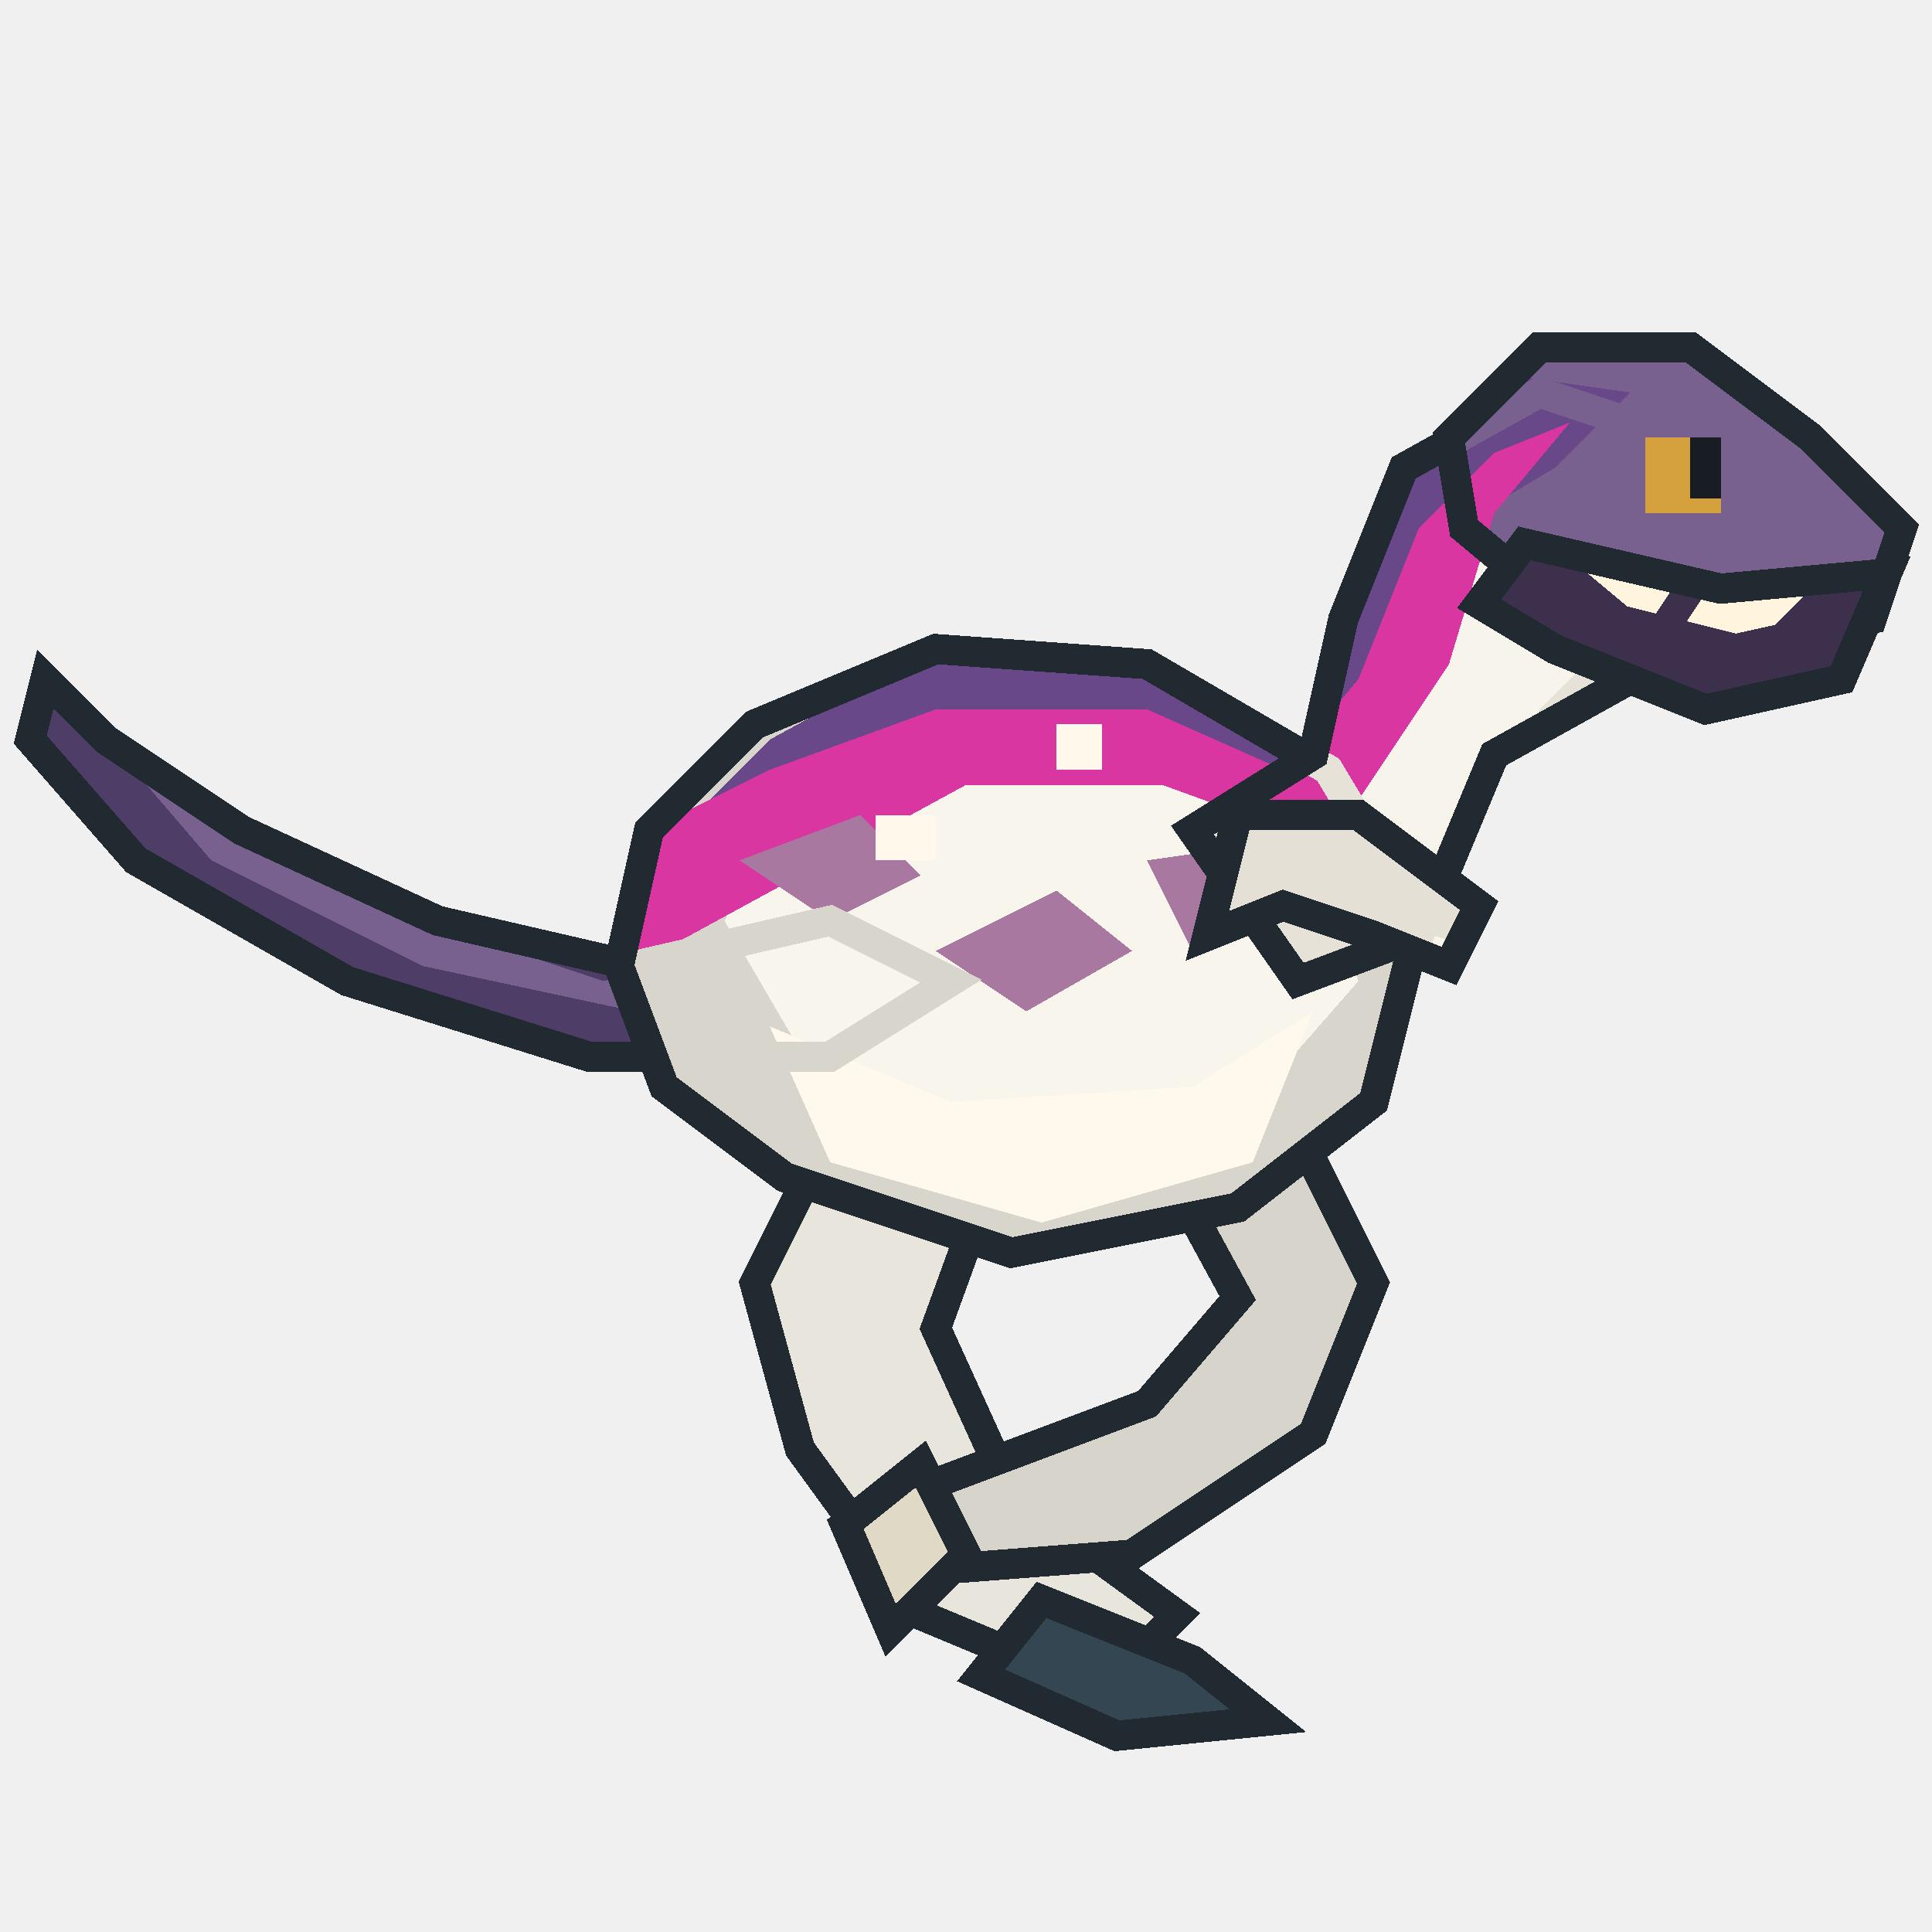
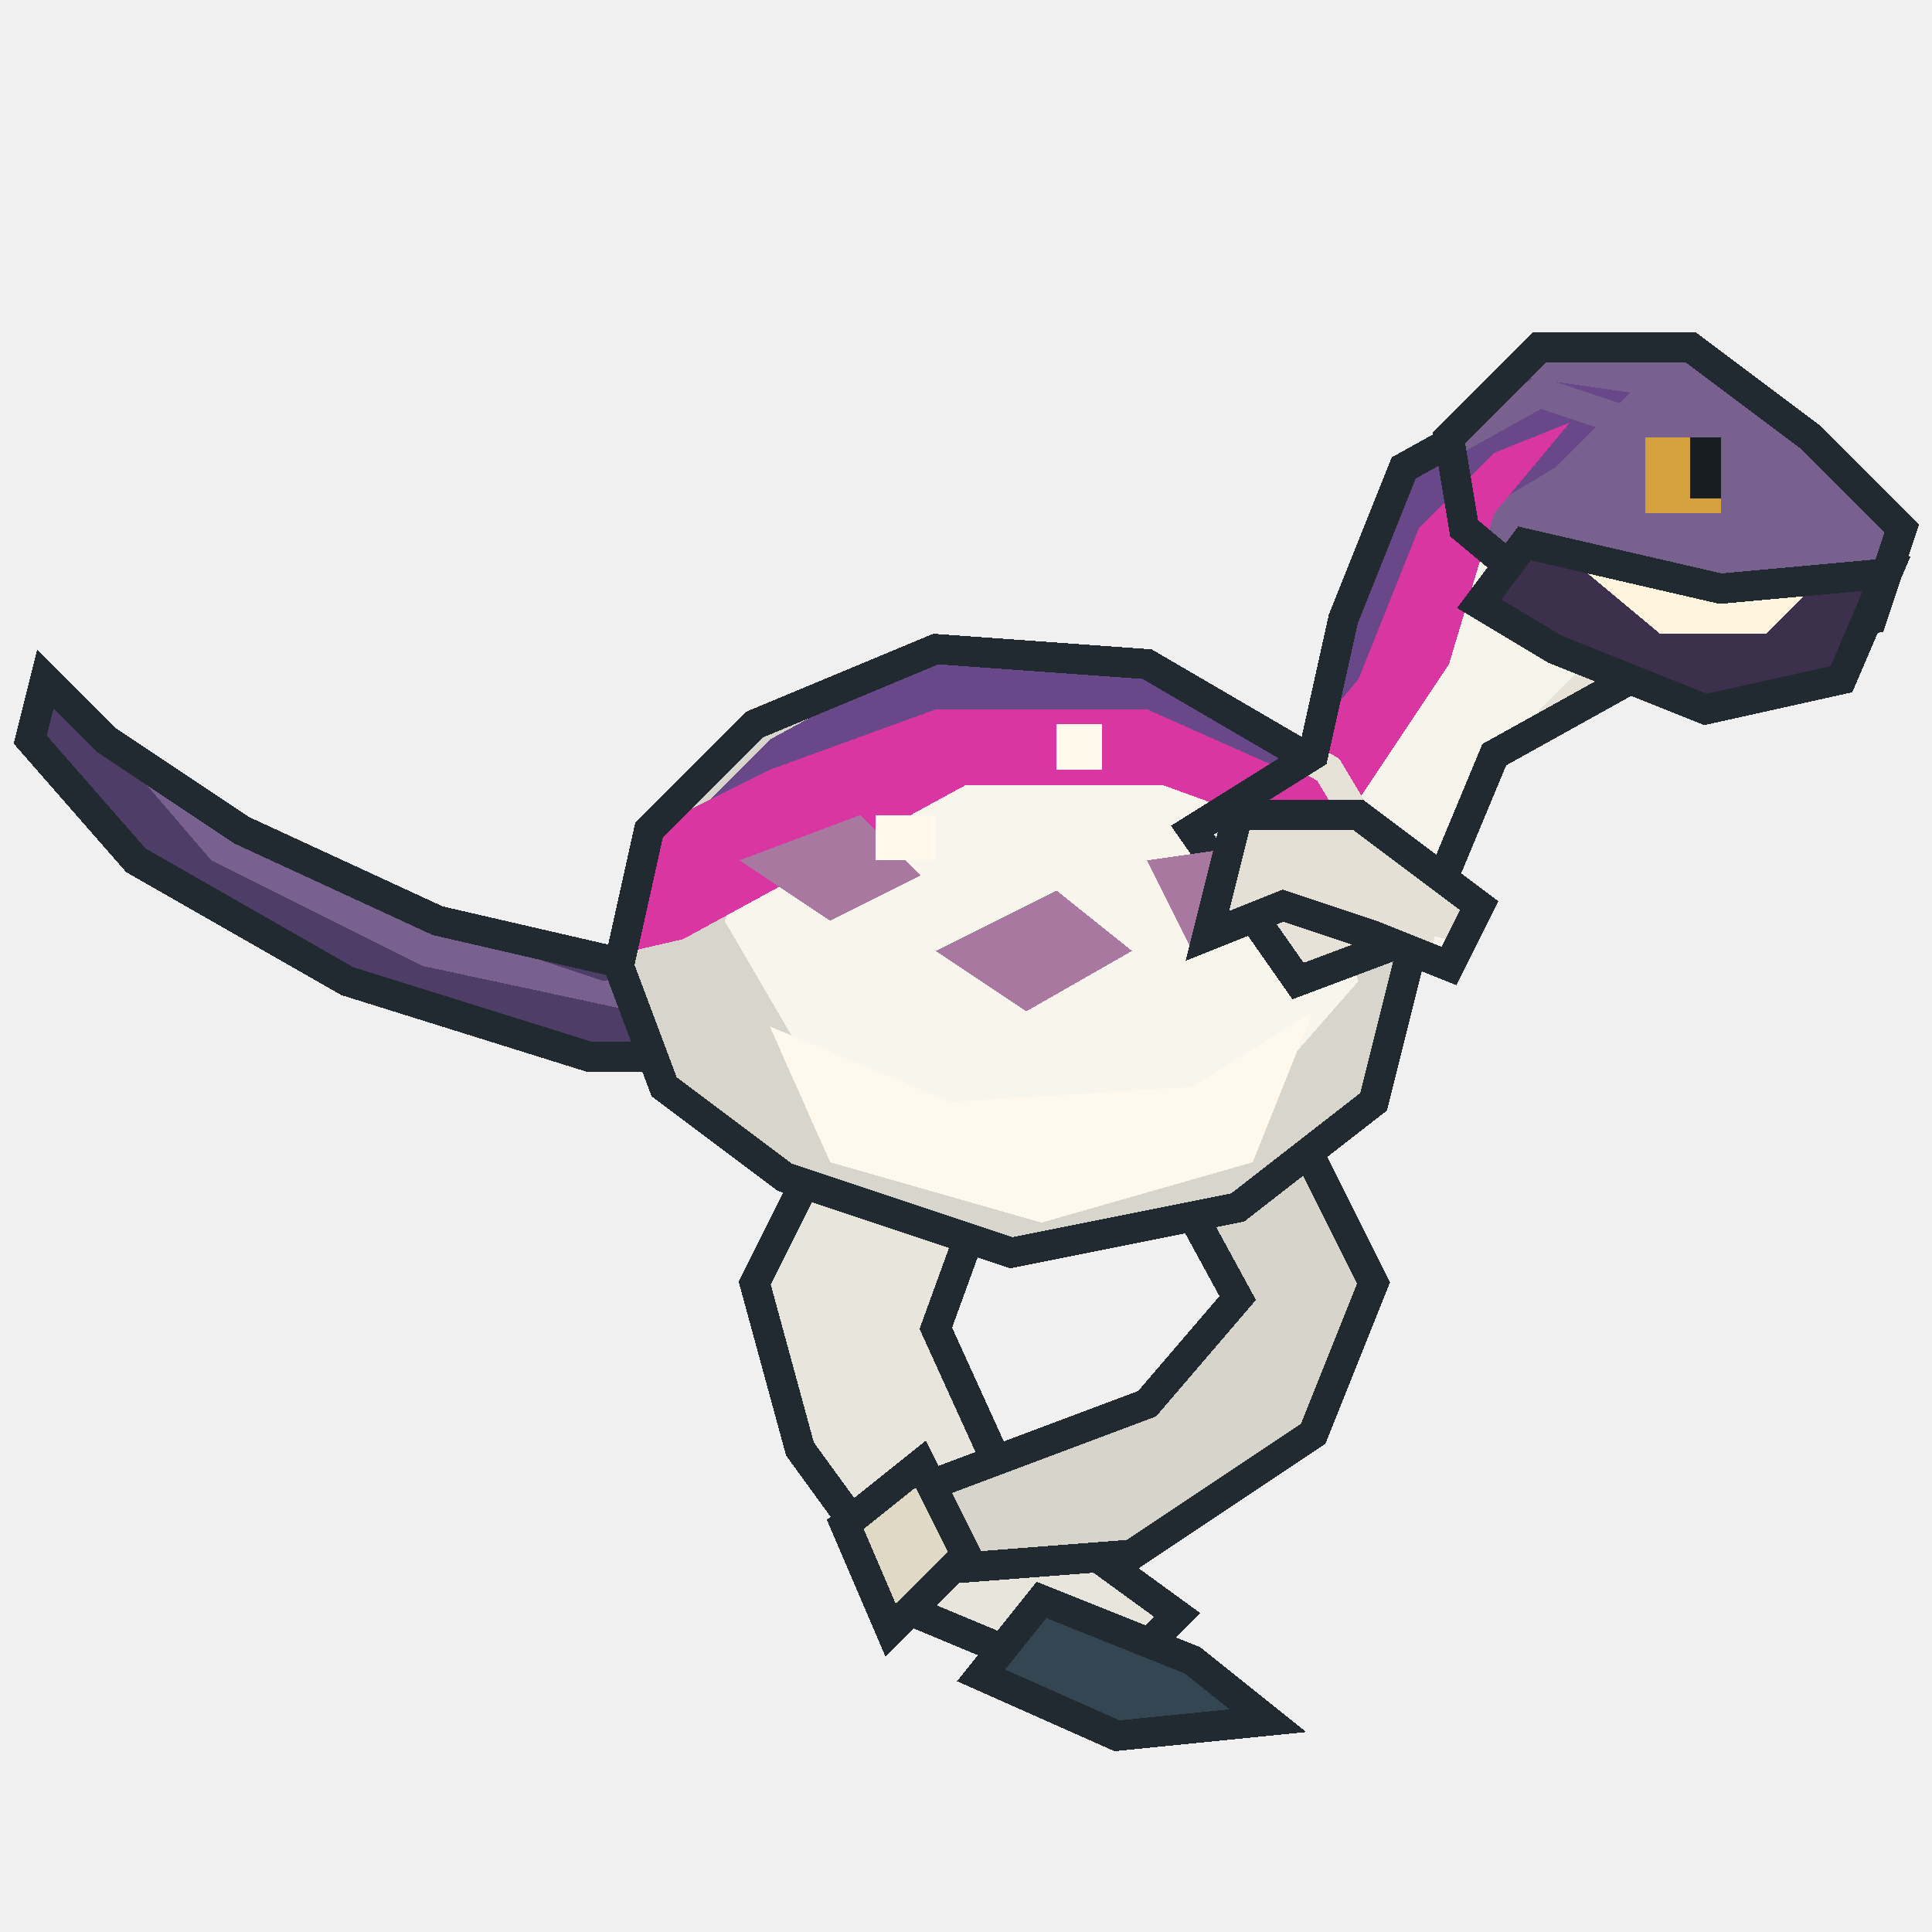
<svg xmlns="http://www.w3.org/2000/svg" viewBox="0 0 128 128" shape-rendering="crispEdges" role="img" aria-label="Violeta" data-character="Violeta" data-species="Velociraptor" data-age="adult" data-sex="female" data-lineage="Rosa" data-hide="white" data-back="purple" data-dorsal-stripe="magenta" data-eye="gold-ochre" data-origin="Jurassic World" data-pose="runB">
  <g>
    <g stroke="#202a30" stroke-width="2" stroke-linejoin="miter">
      <defs>
-         <mask id="dino-outline-mask-2" maskUnits="userSpaceOnUse" x="0" y="0" width="128" height="128" style="mask-type:luminance">
+         <mask id="dino-ink-mask-1" maskUnits="userSpaceOnUse" x="0" y="0" width="128" height="128" style="mask-type:luminance">
          <g fill="#ffffff" stroke="none">
-             <polygon points="56,73 66,77 62,88 67,99 78,107 73,112 61,107 53,96 50,85" />
-             <polygon points="76,75 86,75 91,85 87,95 75,103 62,104 60,99 76,93 82,86" />
-             <polygon points="69,106 79,110 84,114 74,115 65,111" />
-             <polygon points="56,101 61,97 64,103 59,108" />
+             <polygon points="56,73 66,77 62,88 67,99 78,107 73,112 61,107 53,96 50,85" fill="#ffffff" stroke="none" />
+             <polygon points="76,75 86,75 91,85 87,95 75,103 62,104 60,99 76,93 82,86" fill="#ffffff" stroke="none" />
+             <polygon points="69,106 79,110 84,114 74,115 65,111" fill="#ffffff" stroke="none" />
+             <polygon points="56,101 61,97 64,103 59,108" fill="#ffffff" stroke="none" />
+             <polygon points="55,61 42,64 29,61 16,55 7,49 3,45 2,49 9,57 23,65 39,70 55,70 63,65" fill="#ffffff" stroke="none" />
+             <polygon points="41,64 43,55 50,48 62,43 76,44 88,51 94,61 91,73 82,80 67,83 52,78 44,72" fill="#ffffff" stroke="none" />
+             <polygon points="79,55 87,50 89,41 93,31 102,26 111,29 114,36 108,45 99,50 94,62 86,65" fill="#ffffff" stroke="none" />
+             <polygon points="96,29 102,23 112,23 120,29 126,35 124,41 115,43 103,40 97,35" fill="#ffffff" stroke="none" />
+             <polygon points="101,36 114,39 125,38 122,45 113,47 103,43 98,40" fill="#ffffff" stroke="none" />
+             <polygon points="82,54 90,54 98,60 96,64 91,62 85,60 80,62" fill="#ffffff" stroke="none" />
          </g>
          <polygon points="56,73 66,77 62,88 67,99 78,107 73,112 61,107 53,96 50,85" fill="none" stroke="#000000" stroke-width="2" stroke-linejoin="miter" />
          <polygon points="76,75 86,75 91,85 87,95 75,103 62,104 60,99 76,93 82,86" fill="none" stroke="#000000" stroke-width="2" stroke-linejoin="miter" />
          <polygon points="69,106 79,110 84,114 74,115 65,111" fill="none" stroke="#000000" stroke-width="2" stroke-linejoin="miter" />
          <polygon points="56,101 61,97 64,103 59,108" fill="none" stroke="#000000" stroke-width="2" stroke-linejoin="miter" />
-         </mask>
-       </defs>
-       <polygon points="56,73 66,77 62,88 67,99 78,107 73,112 61,107 53,96 50,85" fill="#e8e5dc" />
-       <polygon points="76,75 86,75 91,85 87,95 75,103 62,104 60,99 76,93 82,86" fill="#d7d4cb" />
-       <polygon points="69,106 79,110 84,114 74,115 65,111" fill="#344651" />
-       <polygon points="56,101 61,97 64,103 59,108" fill="#e0d9c5" />
-       <polygon points="77,109 83,114 88,112 82,108" fill="#d8d1bf" stroke="none" mask="url(#dino-outline-mask-2)" />
-     </g>
-     <g stroke="#202a30" stroke-width="2" stroke-linejoin="miter">
-       <defs>
-         <mask id="dino-outline-mask-3" maskUnits="userSpaceOnUse" x="0" y="0" width="128" height="128" style="mask-type:luminance">
-           <g fill="#ffffff" stroke="none">
-             <polygon points="55,61 42,64 29,61 16,55 7,49 3,45 2,49 9,57 23,65 39,70 55,70 63,65" />
-             <polygon points="41,64 43,55 50,48 62,43 76,44 88,51 94,61 91,73 82,80 67,83 52,78 44,72" />
-             <polygon points="79,55 87,50 89,41 93,31 102,26 111,29 114,36 108,45 99,50 94,62 86,65" />
-             <polygon points="96,29 102,23 112,23 120,29 126,35 124,41 115,43 103,40 97,35" />
-             <polygon points="101,36 114,39 125,38 122,45 113,47 103,43 98,40" />
-             <polygon points="82,54 90,54 98,60 96,64 91,62 85,60 80,62" />
-           </g>
          <polygon points="55,61 42,64 29,61 16,55 7,49 3,45 2,49 9,57 23,65 39,70 55,70 63,65" fill="none" stroke="#000000" stroke-width="2" stroke-linejoin="miter" />
          <polygon points="41,64 43,55 50,48 62,43 76,44 88,51 94,61 91,73 82,80 67,83 52,78 44,72" fill="none" stroke="#000000" stroke-width="2" stroke-linejoin="miter" />
          <polygon points="79,55 87,50 89,41 93,31 102,26 111,29 114,36 108,45 99,50 94,62 86,65" fill="none" stroke="#000000" stroke-width="2" stroke-linejoin="miter" />
          <polygon points="96,29 102,23 112,23 120,29 126,35 124,41 115,43 103,40 97,35" fill="none" stroke="#000000" stroke-width="2" stroke-linejoin="miter" />
          <polygon points="101,36 114,39 125,38 122,45 113,47 103,43 98,40" fill="none" stroke="#000000" stroke-width="2" stroke-linejoin="miter" />
          <polygon points="82,54 90,54 98,60 96,64 91,62 85,60 80,62" fill="none" stroke="#000000" stroke-width="2" stroke-linejoin="miter" />
        </mask>
      </defs>
+       <polygon points="56,73 66,77 62,88 67,99 78,107 73,112 61,107 53,96 50,85" fill="#e8e5dc" />
+       <polygon points="76,75 86,75 91,85 87,95 75,103 62,104 60,99 76,93 82,86" fill="#d7d4cb" />
+       <polygon points="69,106 79,110 84,114 74,115 65,111" fill="#344651" />
+       <polygon points="56,101 61,97 64,103 59,108" fill="#e0d9c5" />
+       <polygon points="77,109 83,114 88,112 82,108" fill="#d8d1bf" stroke="none" mask="url(#dino-ink-mask-1)" />
+     </g>
+     <g stroke="#202a30" stroke-width="2" stroke-linejoin="miter">
+       <defs>
+         <mask id="dino-ink-mask-2" maskUnits="userSpaceOnUse" x="0" y="0" width="128" height="128" style="mask-type:luminance">
+           <g fill="#ffffff" stroke="none">
+             <polygon points="56,73 66,77 62,88 67,99 78,107 73,112 61,107 53,96 50,85" fill="#ffffff" stroke="none" />
+             <polygon points="76,75 86,75 91,85 87,95 75,103 62,104 60,99 76,93 82,86" fill="#ffffff" stroke="none" />
+             <polygon points="69,106 79,110 84,114 74,115 65,111" fill="#ffffff" stroke="none" />
+             <polygon points="56,101 61,97 64,103 59,108" fill="#ffffff" stroke="none" />
+             <polygon points="55,61 42,64 29,61 16,55 7,49 3,45 2,49 9,57 23,65 39,70 55,70 63,65" fill="#ffffff" stroke="none" />
+             <polygon points="41,64 43,55 50,48 62,43 76,44 88,51 94,61 91,73 82,80 67,83 52,78 44,72" fill="#ffffff" stroke="none" />
+             <polygon points="79,55 87,50 89,41 93,31 102,26 111,29 114,36 108,45 99,50 94,62 86,65" fill="#ffffff" stroke="none" />
+             <polygon points="96,29 102,23 112,23 120,29 126,35 124,41 115,43 103,40 97,35" fill="#ffffff" stroke="none" />
+             <polygon points="101,36 114,39 125,38 122,45 113,47 103,43 98,40" fill="#ffffff" stroke="none" />
+             <polygon points="82,54 90,54 98,60 96,64 91,62 85,60 80,62" fill="#ffffff" stroke="none" />
+           </g>
+           <polygon points="56,73 66,77 62,88 67,99 78,107 73,112 61,107 53,96 50,85" fill="none" stroke="#000000" stroke-width="2" stroke-linejoin="miter" />
+           <polygon points="76,75 86,75 91,85 87,95 75,103 62,104 60,99 76,93 82,86" fill="none" stroke="#000000" stroke-width="2" stroke-linejoin="miter" />
+           <polygon points="69,106 79,110 84,114 74,115 65,111" fill="none" stroke="#000000" stroke-width="2" stroke-linejoin="miter" />
+           <polygon points="56,101 61,97 64,103 59,108" fill="none" stroke="#000000" stroke-width="2" stroke-linejoin="miter" />
+           <polygon points="55,61 42,64 29,61 16,55 7,49 3,45 2,49 9,57 23,65 39,70 55,70 63,65" fill="none" stroke="#000000" stroke-width="2" stroke-linejoin="miter" />
+           <polygon points="41,64 43,55 50,48 62,43 76,44 88,51 94,61 91,73 82,80 67,83 52,78 44,72" fill="none" stroke="#000000" stroke-width="2" stroke-linejoin="miter" />
+           <polygon points="79,55 87,50 89,41 93,31 102,26 111,29 114,36 108,45 99,50 94,62 86,65" fill="none" stroke="#000000" stroke-width="2" stroke-linejoin="miter" />
+           <polygon points="96,29 102,23 112,23 120,29 126,35 124,41 115,43 103,40 97,35" fill="none" stroke="#000000" stroke-width="2" stroke-linejoin="miter" />
+           <polygon points="101,36 114,39 125,38 122,45 113,47 103,43 98,40" fill="none" stroke="#000000" stroke-width="2" stroke-linejoin="miter" />
+           <polygon points="82,54 90,54 98,60 96,64 91,62 85,60 80,62" fill="none" stroke="#000000" stroke-width="2" stroke-linejoin="miter" />
+         </mask>
+         <mask id="dino-ink-mask-3" maskUnits="userSpaceOnUse" x="0" y="0" width="128" height="128" style="mask-type:luminance">
+           <g fill="#ffffff" stroke="none">
+             <polygon points="41,64 43,55 50,48 62,43 76,44 88,51 94,61 91,73 82,80 67,83 52,78 44,72" fill="#ffffff" stroke="none" />
+           </g>
+           <polygon points="41,64 43,55 50,48 62,43 76,44 88,51 94,61 91,73 82,80 67,83 52,78 44,72" fill="none" stroke="#000000" stroke-width="2" stroke-linejoin="miter" />
+         </mask>
+         <mask id="dino-ink-mask-4" maskUnits="userSpaceOnUse" x="0" y="0" width="128" height="128" style="mask-type:luminance">
+           <g fill="#ffffff" stroke="none">
+             <polygon points="101,36 114,39 125,38 122,45 113,47 103,43 98,40" fill="#ffffff" stroke="none" />
+           </g>
+           <polygon points="101,36 114,39 125,38 122,45 113,47 103,43 98,40" fill="none" stroke="#000000" stroke-width="2" stroke-linejoin="miter" />
+         </mask>
+         <mask id="dino-ink-mask-5" maskUnits="userSpaceOnUse" x="0" y="0" width="128" height="128" style="mask-type:luminance">
+           <g fill="#ffffff" stroke="none">
+             <polygon points="96,29 102,23 112,23 120,29 126,35 124,41 115,43 103,40 97,35" fill="#ffffff" stroke="none" />
+           </g>
+           <polygon points="96,29 102,23 112,23 120,29 126,35 124,41 115,43 103,40 97,35" fill="none" stroke="#000000" stroke-width="2" stroke-linejoin="miter" />
+         </mask>
+       </defs>
      <polygon points="55,61 42,64 29,61 16,55 7,49 3,45 2,49 9,57 23,65 39,70 55,70 63,65" fill="#4e3d67" />
-       <polygon points="53,61 40,65 28,61 16,55 8,50 14,57 28,64 42,67 55,66" fill="#78608f" stroke="none" mask="url(#dino-outline-mask-3)" />
+       <polygon points="53,61 40,65 28,61 16,55 8,50 14,57 28,64 42,67 55,66" fill="#78608f" stroke="none" mask="url(#dino-ink-mask-2)" />
      <polygon points="41,64 43,55 50,48 62,43 76,44 88,51 94,61 91,73 82,80 67,83 52,78 44,72" fill="#d8d5cc" />
-       <polygon points="48,61 53,52 65,48 78,49 87,56 90,65 83,73 69,77 55,73" fill="#f8f5ed" stroke="none" mask="url(#dino-outline-mask-3)" />
-       <polygon points="51,68 63,73 79,72 87,67 83,77 69,81 55,77" fill="#fff9ed" stroke="none" mask="url(#dino-outline-mask-3)" />
+       <polygon points="48,61 53,52 65,48 78,49 87,56 90,65 83,73 69,77 55,73" fill="#f8f5ed" stroke="none" mask="url(#dino-ink-mask-3)" />
+       <polygon points="51,68 63,73 79,72 87,67 83,77 69,81 55,77" fill="#fff9ed" stroke="none" mask="url(#dino-ink-mask-3)" />
      <polygon points="79,55 87,50 89,41 93,31 102,26 111,29 114,36 108,45 99,50 94,62 86,65" fill="#e6e2d8" />
-       <polygon points="88,48 93,36 101,30 109,32 109,40 102,47 96,57 90,58" fill="#f7f4eb" stroke="none" mask="url(#dino-outline-mask-3)" />
+       <polygon points="88,48 93,36 101,30 109,32 109,40 102,47 96,57 90,58" fill="#f7f4eb" stroke="none" mask="url(#dino-ink-mask-2)" />
      <polygon points="96,29 102,23 112,23 120,29 126,35 124,41 115,43 103,40 97,35" fill="#78608f" />
      <polygon points="101,36 114,39 125,38 122,45 113,47 103,43 98,40" fill="#3c304d" />
-       <polygon points="104,37 112,39 120,39 117,42 110,42" fill="#fff4de" stroke="none" mask="url(#dino-outline-mask-3)" />
-       <polygon points="7,47 19,52 32,56 44,56 51,49 62,43 76,43 86,47 91,38 94,29 101,25 108,26 103,31 98,34 94,45 88,54 78,49 64,48 54,54 45,62 31,61 17,55" fill="#684888" stroke="none" mask="url(#dino-outline-mask-3)" />
-       <polygon points="13,49 28,55 41,56 51,51 62,47 76,47 85,51 90,45 94,35 99,30 104,28 99,34 96,44 88,56 77,52 64,52 53,58 42,64 28,60" fill="#d936a2" stroke="none" mask="url(#dino-outline-mask-3)" />
-       <polygon points="49,57 57,54 61,58 55,61" fill="#a978a0" stroke="none" mask="url(#dino-outline-mask-3)" />
-       <polygon points="62,63 70,59 75,63 68,67" fill="#a978a0" stroke="none" mask="url(#dino-outline-mask-3)" />
-       <polygon points="76,57 83,56 86,60 79,63" fill="#a978a0" stroke="none" mask="url(#dino-outline-mask-3)" />
+       <polygon points="104,37 112,39 120,39 117,42 110,42" fill="#fff4de" stroke="none" mask="url(#dino-ink-mask-4)" />
+       <polygon points="7,47 19,52 32,56 44,56 51,49 62,43 76,43 86,47 91,38 94,29 101,25 108,26 103,31 98,34 94,45 88,54 78,49 64,48 54,54 45,62 31,61 17,55" fill="#684888" stroke="none" mask="url(#dino-ink-mask-2)" />
+       <polygon points="13,49 28,55 41,56 51,51 62,47 76,47 85,51 90,45 94,35 99,30 104,28 99,34 96,44 88,56 77,52 64,52 53,58 42,64 28,60" fill="#d936a2" stroke="none" mask="url(#dino-ink-mask-2)" />
+       <polygon points="49,57 57,54 61,58 55,61" fill="#a978a0" stroke="none" mask="url(#dino-ink-mask-3)" />
+       <polygon points="62,63 70,59 75,63 68,67" fill="#a978a0" stroke="none" mask="url(#dino-ink-mask-3)" />
+       <polygon points="76,57 83,56 86,60 79,63" fill="#a978a0" stroke="none" mask="url(#dino-ink-mask-3)" />
      <polygon points="82,54 90,54 98,60 96,64 91,62 85,60 80,62" fill="#e4e0d6" />
-       <polygon points="95,62 102,64 105,68 102,69 98,66 93,67" fill="#f8f5ed" stroke="none" mask="url(#dino-outline-mask-3)" />
-       <polygon points="96,64 104,65 108,68 104,69 99,67" fill="#d8d5cc" stroke="none" mask="url(#dino-outline-mask-3)" />
-       <polygon points="100,66 107,67 110,70 106,70 102,69" fill="#fff6e6" stroke="none" mask="url(#dino-outline-mask-3)" />
-       <rect x="109" y="29" width="5" height="5" fill="#d5a13c" stroke="none" />
-       <rect x="112" y="29" width="2" height="4" fill="#171d22" stroke="none" />
-       <rect x="58" y="54" width="4" height="3" fill="#fff8eb" stroke="none" />
-       <rect x="70" y="48" width="3" height="3" fill="#fff8eb" stroke="none" />
+       <polygon points="95,62 102,64 105,68 102,69 98,66 93,67" fill="#f8f5ed" stroke="none" mask="url(#dino-ink-mask-2)" />
+       <polygon points="96,64 104,65 108,68 104,69 99,67" fill="#d8d5cc" stroke="none" mask="url(#dino-ink-mask-2)" />
+       <polygon points="100,66 107,67 110,70 106,70 102,69" fill="#fff6e6" stroke="none" mask="url(#dino-ink-mask-2)" />
+       <rect x="109" y="29" width="5" height="5" fill="#d5a13c" stroke="none" mask="url(#dino-ink-mask-5)" />
+       <rect x="112" y="29" width="2" height="4" fill="#171d22" stroke="none" mask="url(#dino-ink-mask-5)" />
+       <rect x="58" y="54" width="4" height="3" fill="#fff8eb" stroke="none" mask="url(#dino-ink-mask-3)" />
+       <rect x="70" y="48" width="3" height="3" fill="#fff8eb" stroke="none" mask="url(#dino-ink-mask-3)" />
    </g>
  </g>
</svg>
